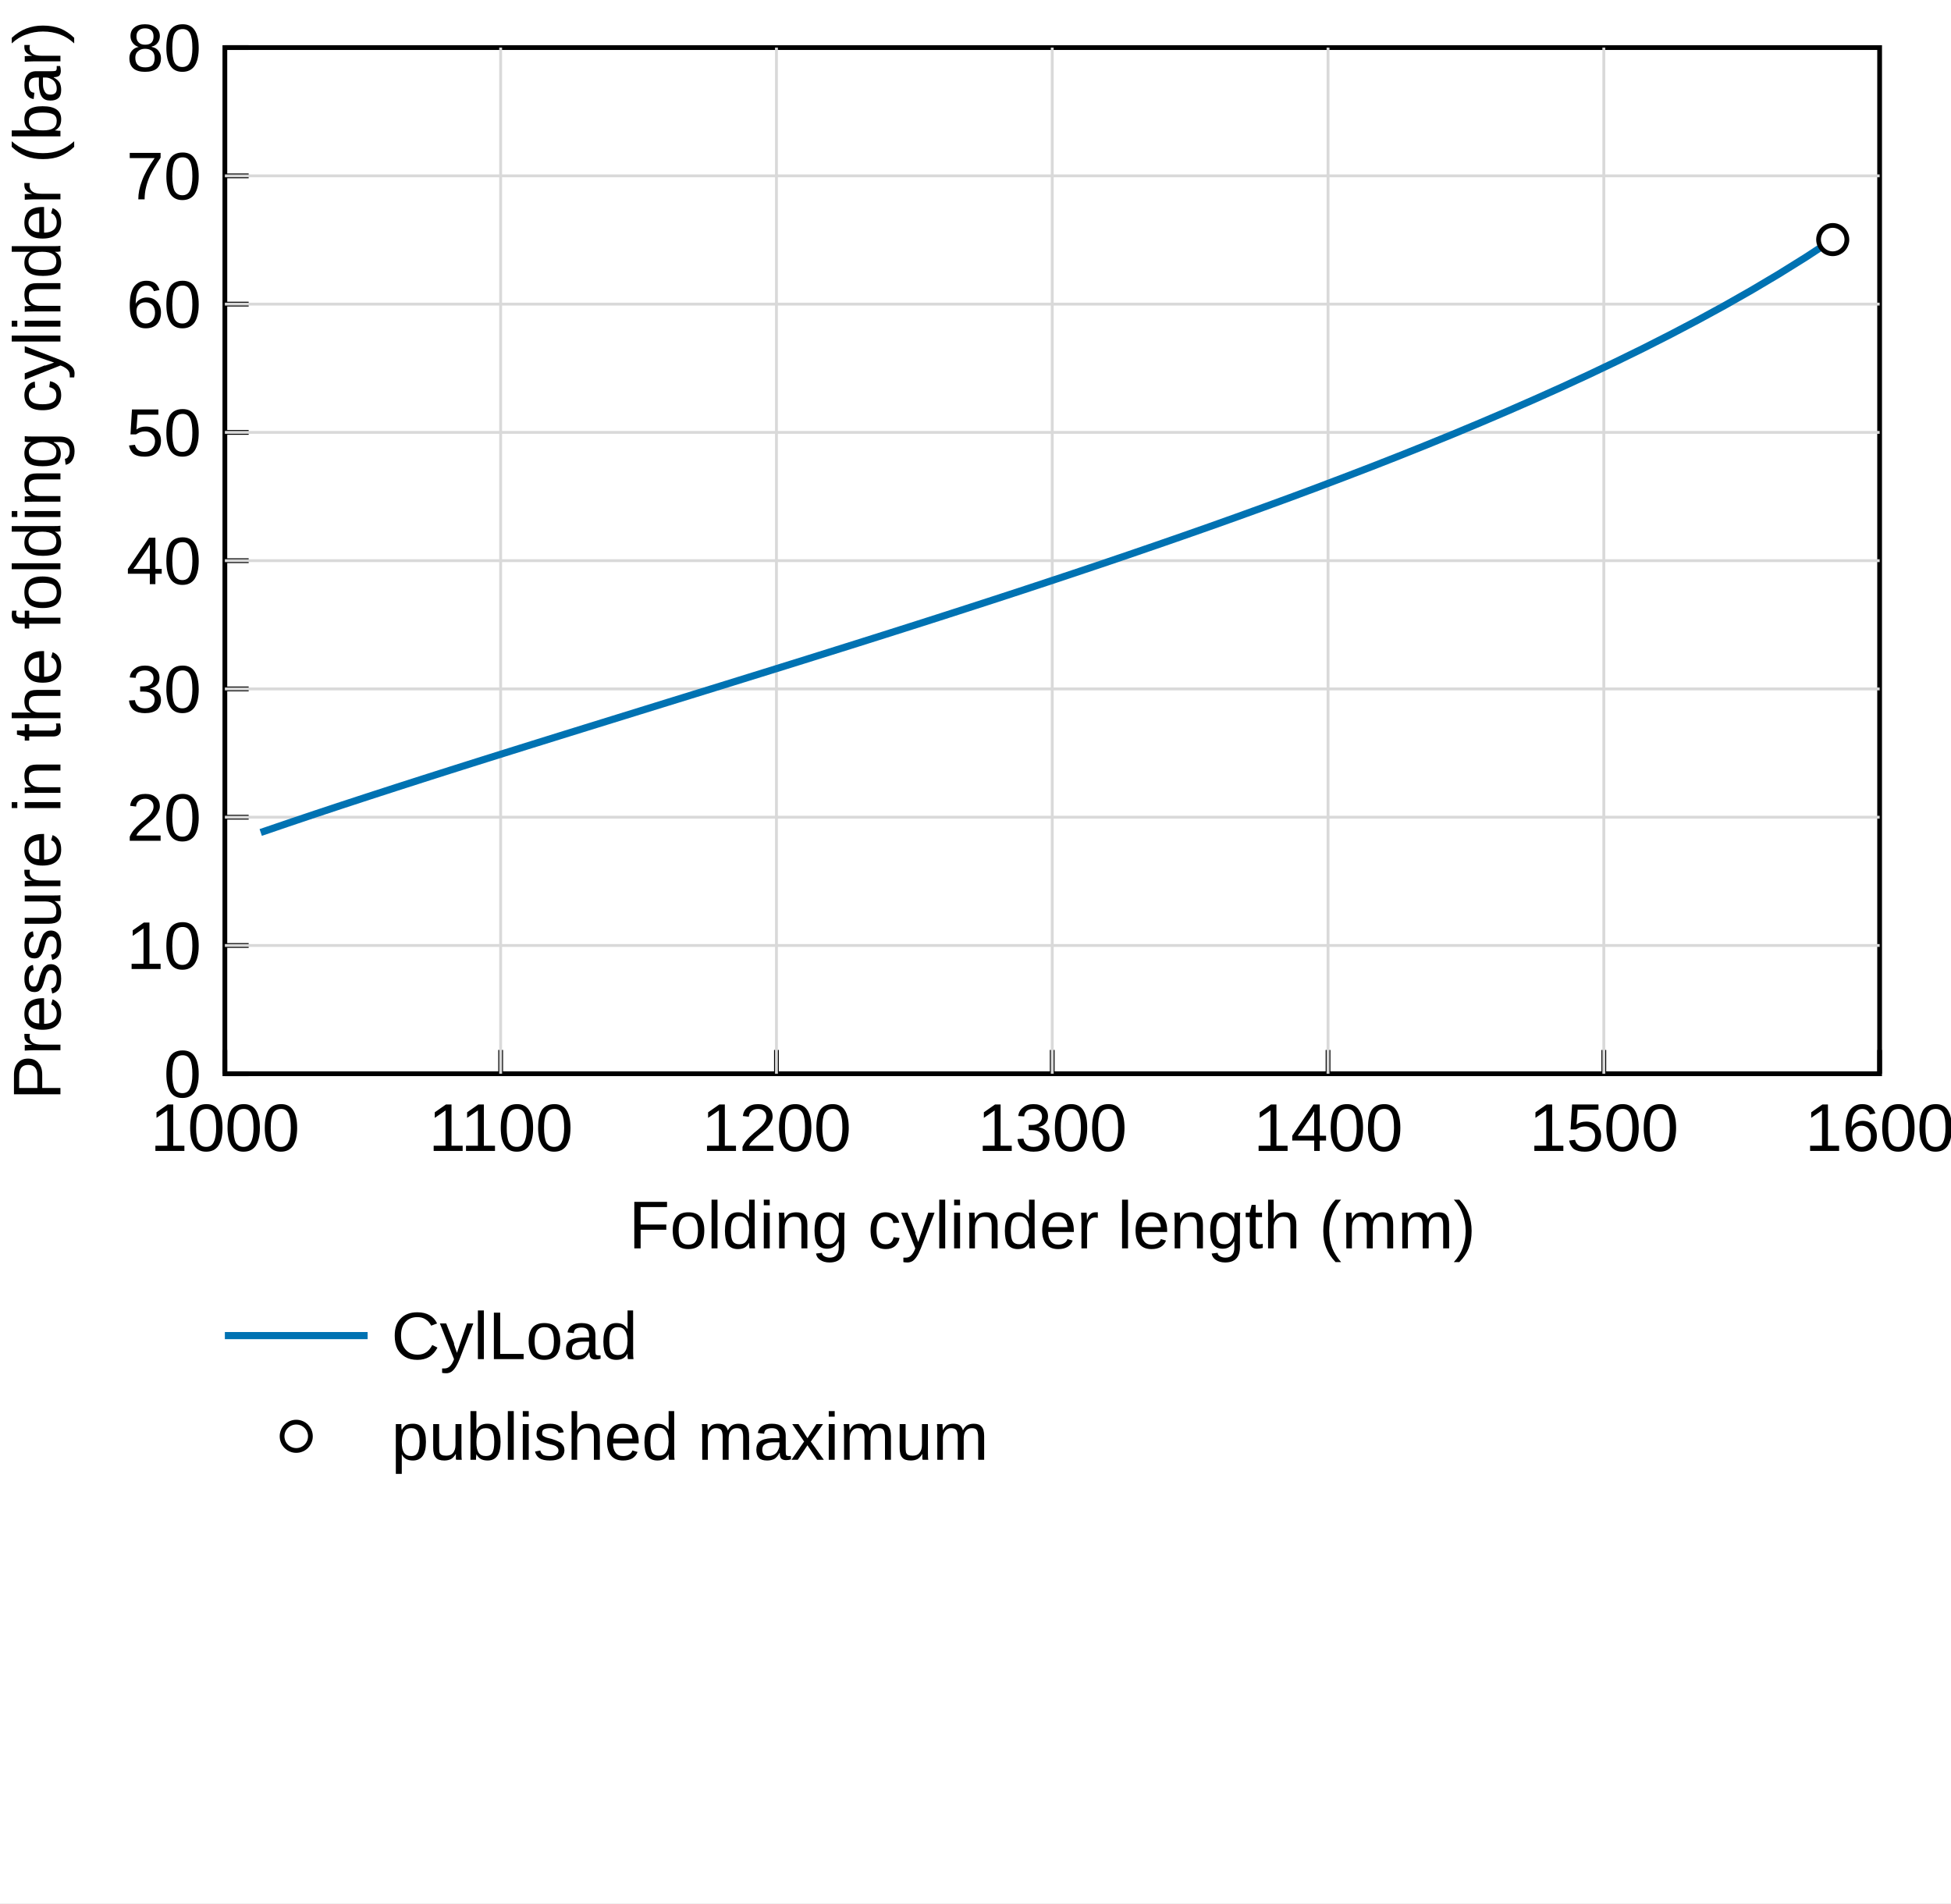
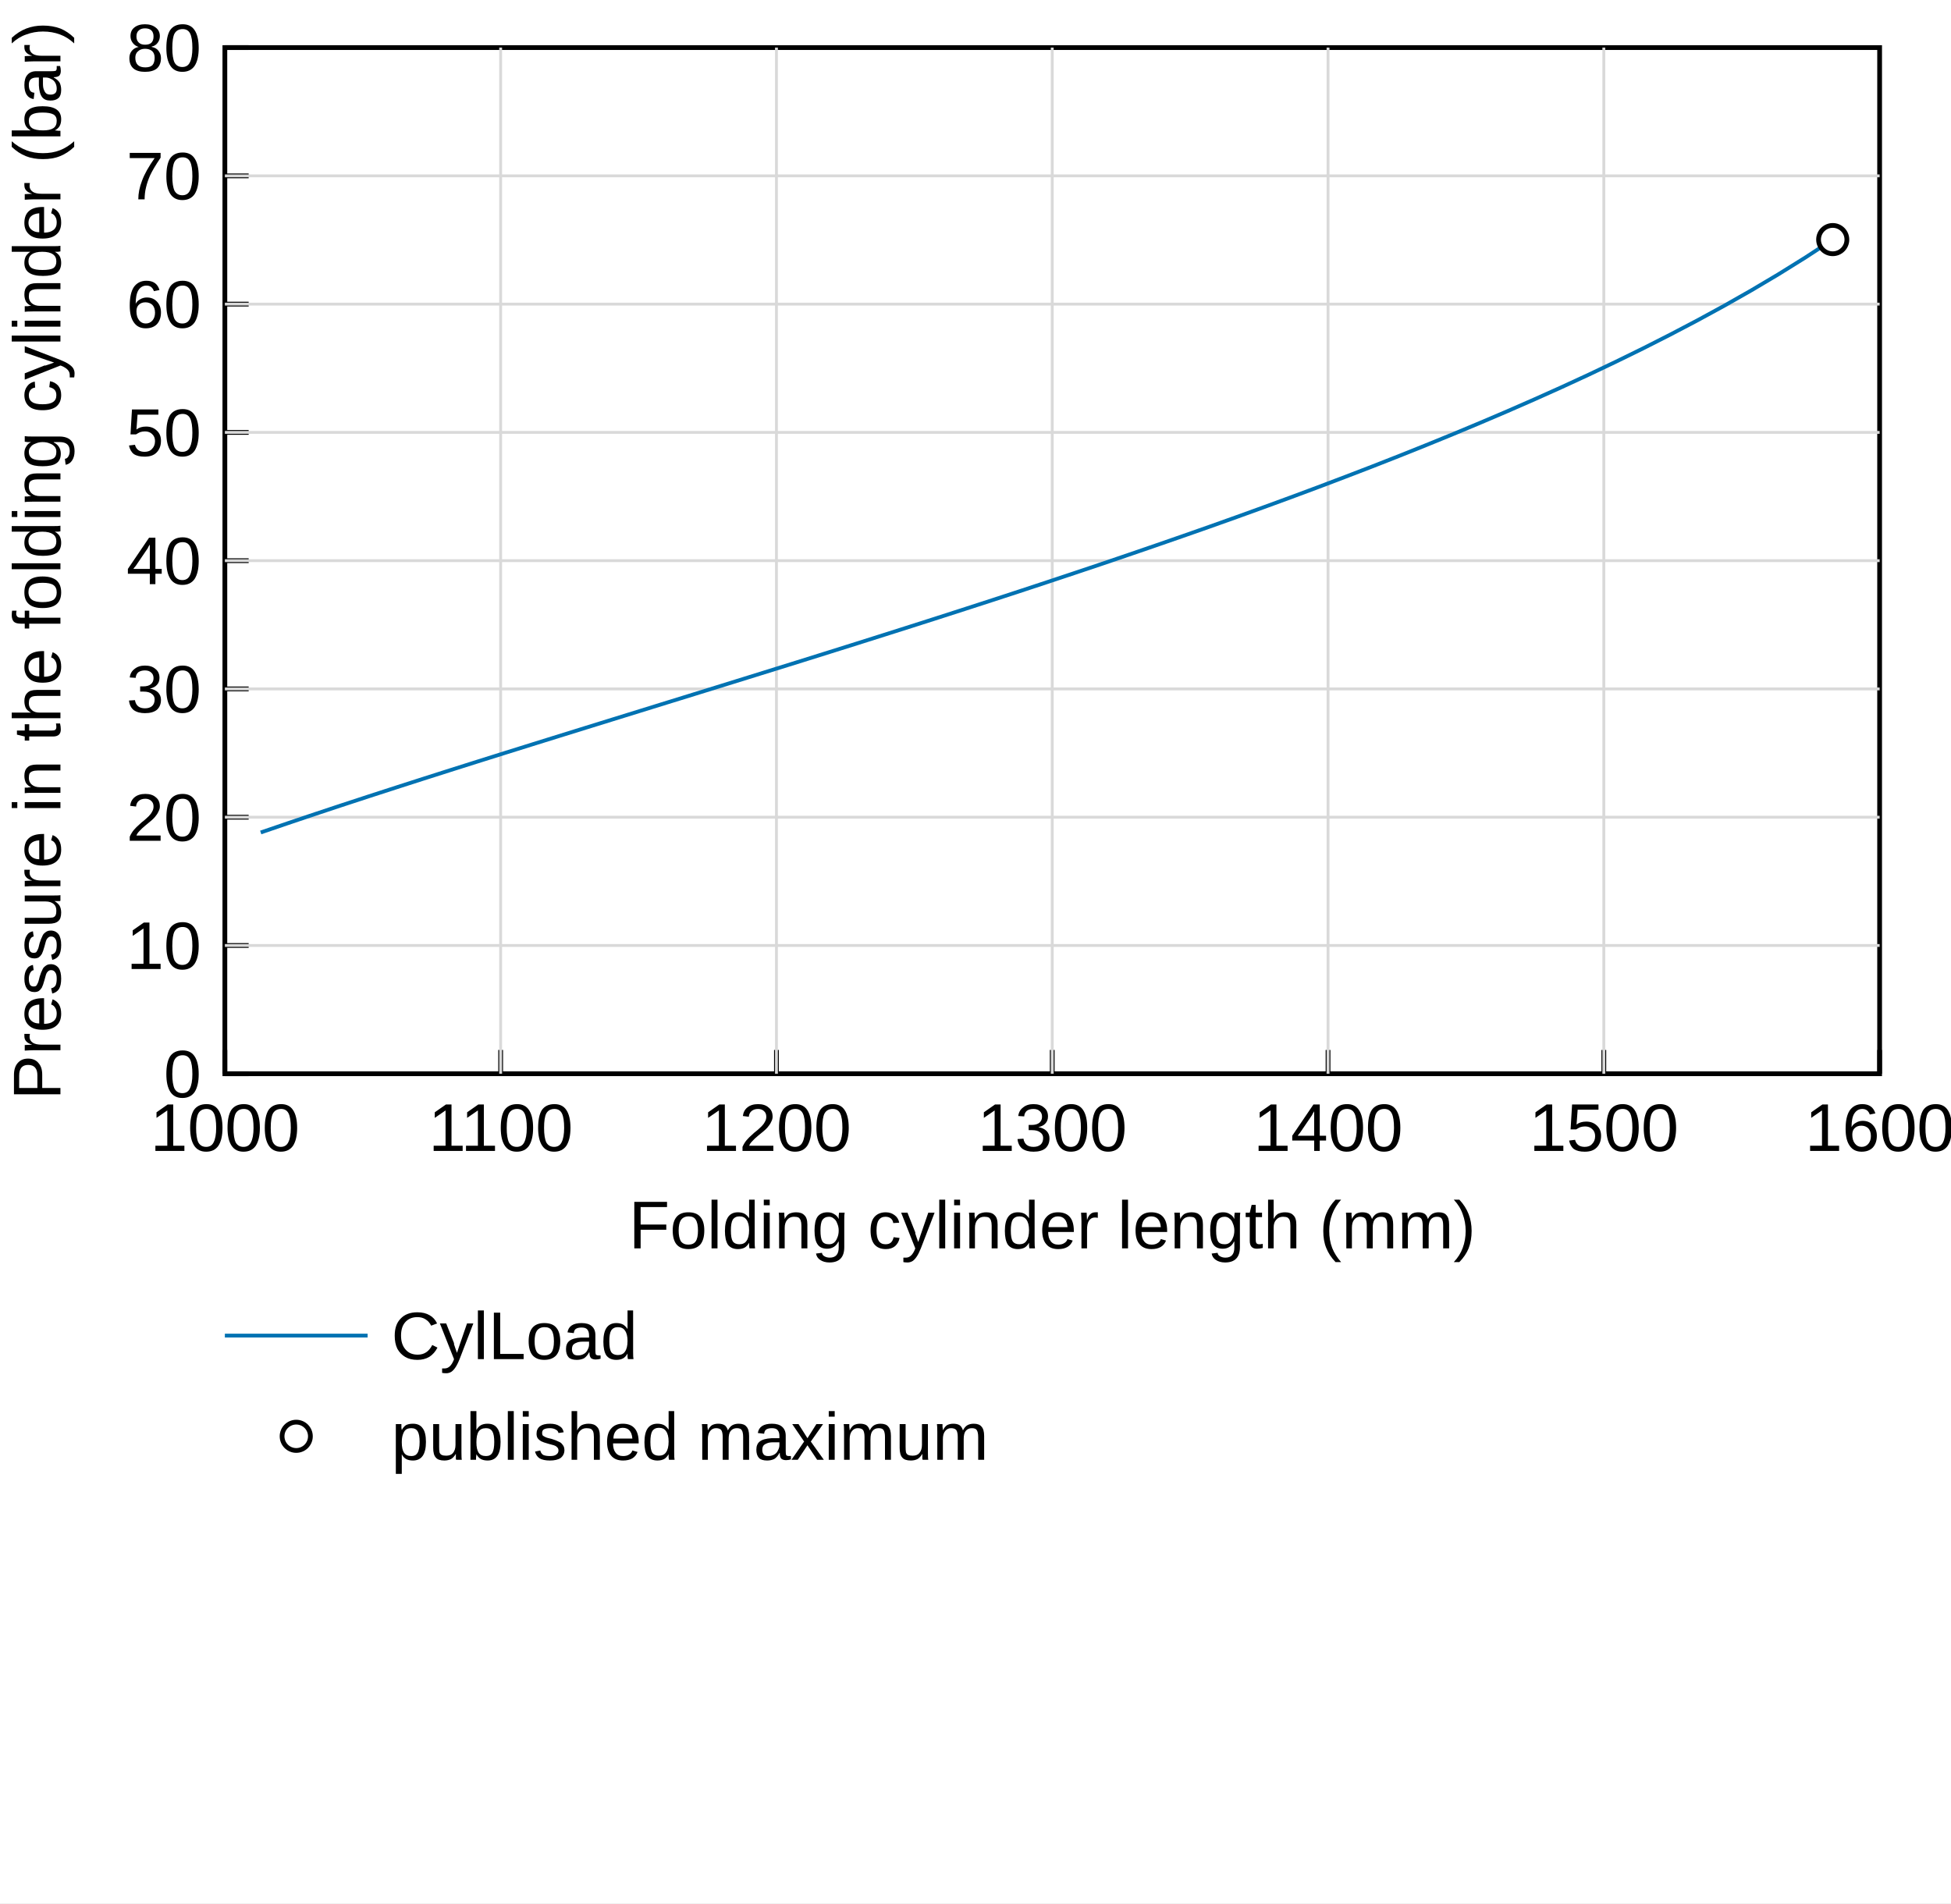
<svg xmlns="http://www.w3.org/2000/svg" width="82.000mm" height="80.000mm" viewBox="0 0 82.000 80.000" font-family="Arial, Helvetica, sans-serif" font-size="2.822">
  <rect width="100%" height="100%" fill="#fff" />
  <defs>
    <clipPath id="clip0">
      <rect x="9.451" y="2.000" width="69.549" height="43.133" />
    </clipPath>
  </defs>
  <rect x="9.451" y="2.000" width="69.549" height="43.133" fill="none" stroke="#000" stroke-width="0.2" />
  <line x1="9.451" y1="45.133" x2="9.451" y2="44.133" stroke="#000" stroke-width="0.2" />
  <text x="9.451" y="48.379" text-anchor="middle">1000</text>
  <line x1="21.042" y1="45.133" x2="21.042" y2="44.133" stroke="#000" stroke-width="0.2" />
  <text x="21.042" y="48.379" text-anchor="middle">1100</text>
  <line x1="32.634" y1="45.133" x2="32.634" y2="44.133" stroke="#000" stroke-width="0.2" />
  <text x="32.634" y="48.379" text-anchor="middle">1200</text>
  <line x1="44.225" y1="45.133" x2="44.225" y2="44.133" stroke="#000" stroke-width="0.2" />
  <text x="44.225" y="48.379" text-anchor="middle">1300</text>
  <line x1="55.817" y1="45.133" x2="55.817" y2="44.133" stroke="#000" stroke-width="0.2" />
  <text x="55.817" y="48.379" text-anchor="middle">1400</text>
  <line x1="67.408" y1="45.133" x2="67.408" y2="44.133" stroke="#000" stroke-width="0.2" />
  <text x="67.408" y="48.379" text-anchor="middle">1500</text>
  <line x1="79.000" y1="45.133" x2="79.000" y2="44.133" stroke="#000" stroke-width="0.2" />
  <text x="79.000" y="48.379" text-anchor="middle">1600</text>
  <line x1="9.451" y1="45.133" x2="10.451" y2="45.133" stroke="#000" stroke-width="0.2" />
  <text x="8.451" y="46.121" text-anchor="end">0</text>
  <line x1="9.451" y1="39.742" x2="10.451" y2="39.742" stroke="#000" stroke-width="0.2" />
  <text x="8.451" y="40.729" text-anchor="end">10</text>
  <line x1="9.451" y1="34.350" x2="10.451" y2="34.350" stroke="#000" stroke-width="0.2" />
  <text x="8.451" y="35.338" text-anchor="end">20</text>
  <line x1="9.451" y1="28.958" x2="10.451" y2="28.958" stroke="#000" stroke-width="0.2" />
  <text x="8.451" y="29.946" text-anchor="end">30</text>
  <line x1="9.451" y1="23.567" x2="10.451" y2="23.567" stroke="#000" stroke-width="0.2" />
  <text x="8.451" y="24.554" text-anchor="end">40</text>
  <line x1="9.451" y1="18.175" x2="10.451" y2="18.175" stroke="#000" stroke-width="0.2" />
  <text x="8.451" y="19.163" text-anchor="end">50</text>
  <line x1="9.451" y1="12.783" x2="10.451" y2="12.783" stroke="#000" stroke-width="0.2" />
  <text x="8.451" y="13.771" text-anchor="end">60</text>
  <line x1="9.451" y1="7.392" x2="10.451" y2="7.392" stroke="#000" stroke-width="0.2" />
  <text x="8.451" y="8.379" text-anchor="end">70</text>
  <line x1="9.451" y1="2.000" x2="10.451" y2="2.000" stroke="#000" stroke-width="0.2" />
  <text x="8.451" y="2.988" text-anchor="end">80</text>
  <text x="44.225" y="52.471" text-anchor="middle">Folding cylinder length (mm)</text>
  <text transform="translate(2.540,23.567) rotate(-90)" text-anchor="middle">Pressure in the folding cylinder (bar)</text>
  <line x1="21.042" y1="2.000" x2="21.042" y2="45.133" stroke="#d9d9d9" stroke-width="0.12" />
  <line x1="32.634" y1="2.000" x2="32.634" y2="45.133" stroke="#d9d9d9" stroke-width="0.12" />
  <line x1="44.225" y1="2.000" x2="44.225" y2="45.133" stroke="#d9d9d9" stroke-width="0.12" />
  <line x1="55.817" y1="2.000" x2="55.817" y2="45.133" stroke="#d9d9d9" stroke-width="0.12" />
  <line x1="67.408" y1="2.000" x2="67.408" y2="45.133" stroke="#d9d9d9" stroke-width="0.12" />
  <line x1="9.451" y1="39.742" x2="79.000" y2="39.742" stroke="#d9d9d9" stroke-width="0.12" />
  <line x1="9.451" y1="34.350" x2="79.000" y2="34.350" stroke="#d9d9d9" stroke-width="0.12" />
  <line x1="9.451" y1="28.958" x2="79.000" y2="28.958" stroke="#d9d9d9" stroke-width="0.12" />
  <line x1="9.451" y1="23.567" x2="79.000" y2="23.567" stroke="#d9d9d9" stroke-width="0.12" />
  <line x1="9.451" y1="18.175" x2="79.000" y2="18.175" stroke="#d9d9d9" stroke-width="0.12" />
  <line x1="9.451" y1="12.783" x2="79.000" y2="12.783" stroke="#d9d9d9" stroke-width="0.12" />
  <line x1="9.451" y1="7.392" x2="79.000" y2="7.392" stroke="#d9d9d9" stroke-width="0.12" />
  <g clip-path="url(#clip0)">
-     <path d="M10.958 34.992L12.097 34.603L13.236 34.219L14.375 33.841L15.514 33.468L16.653 33.099L17.793 32.733L18.932 32.370L20.071 32.010L21.210 31.652L22.349 31.296L23.488 30.941L24.628 30.587L25.767 30.234L26.906 29.881L28.045 29.528L29.184 29.176L30.323 28.823L31.463 28.469L32.602 28.115L33.741 27.760L34.880 27.403L36.019 27.045L37.158 26.685L38.298 26.323L39.437 25.959L40.576 25.592L41.715 25.223L42.854 24.851L43.994 24.475L45.133 24.096L46.272 23.714L47.411 23.327L48.550 22.936L49.689 22.541L50.829 22.141L51.968 21.735L53.107 21.323L54.246 20.906L55.385 20.482L56.524 20.050L57.664 19.612L58.803 19.165L59.942 18.709L61.081 18.244L62.220 17.768L63.359 17.282L64.499 16.783L65.638 16.272L66.777 15.746L67.916 15.204L69.055 14.646L70.194 14.068L71.334 13.470L72.473 12.849L73.612 12.202L74.751 11.526L75.890 10.817L77.029 10.071" fill="none" stroke="#0072B2" stroke-width="0.300" stroke-linejoin="round" />
+     <path d="M10.958 34.992L12.097 34.603L13.236 34.219L14.375 33.841L15.514 33.468L16.653 33.099L17.793 32.733L18.932 32.370L20.071 32.010L21.210 31.652L22.349 31.296L23.488 30.941L24.628 30.587L25.767 30.234L26.906 29.881L28.045 29.528L29.184 29.176L30.323 28.823L31.463 28.469L32.602 28.115L33.741 27.760L34.880 27.403L36.019 27.045L37.158 26.685L38.298 26.323L39.437 25.959L40.576 25.592L41.715 25.223L42.854 24.851L43.994 24.475L45.133 24.096L46.272 23.714L47.411 23.327L48.550 22.936L49.689 22.541L50.829 22.141L51.968 21.735L53.107 21.323L54.246 20.906L55.385 20.482L56.524 20.050L57.664 19.612L58.803 19.165L59.942 18.709L61.081 18.244L62.220 17.768L63.359 17.282L64.499 16.783L65.638 16.272L66.777 15.746L67.916 15.204L69.055 14.646L70.194 14.068L71.334 13.470L72.473 12.849L73.612 12.202L74.751 11.526L75.890 10.817L77.029 10.071" fill="none" stroke="#0072B2" stroke-width="0.160" stroke-linejoin="round" />
  </g>
  <circle cx="77.029" cy="10.071" r="0.595" fill="#fff" stroke="#000" stroke-width="0.2" />
-   <line x1="9.451" y1="56.140" x2="15.451" y2="56.140" stroke="#0072B2" stroke-width="0.300" />
+   <line x1="9.451" y1="56.140" x2="15.451" y2="56.140" stroke="#0072B2" stroke-width="0.160" />
  <text x="16.451" y="57.128">CylLoad</text>
  <circle cx="12.451" cy="60.373" r="0.595" fill="#fff" stroke="#000" stroke-width="0.2" />
  <text x="16.451" y="61.361">published maximum</text>
</svg>
